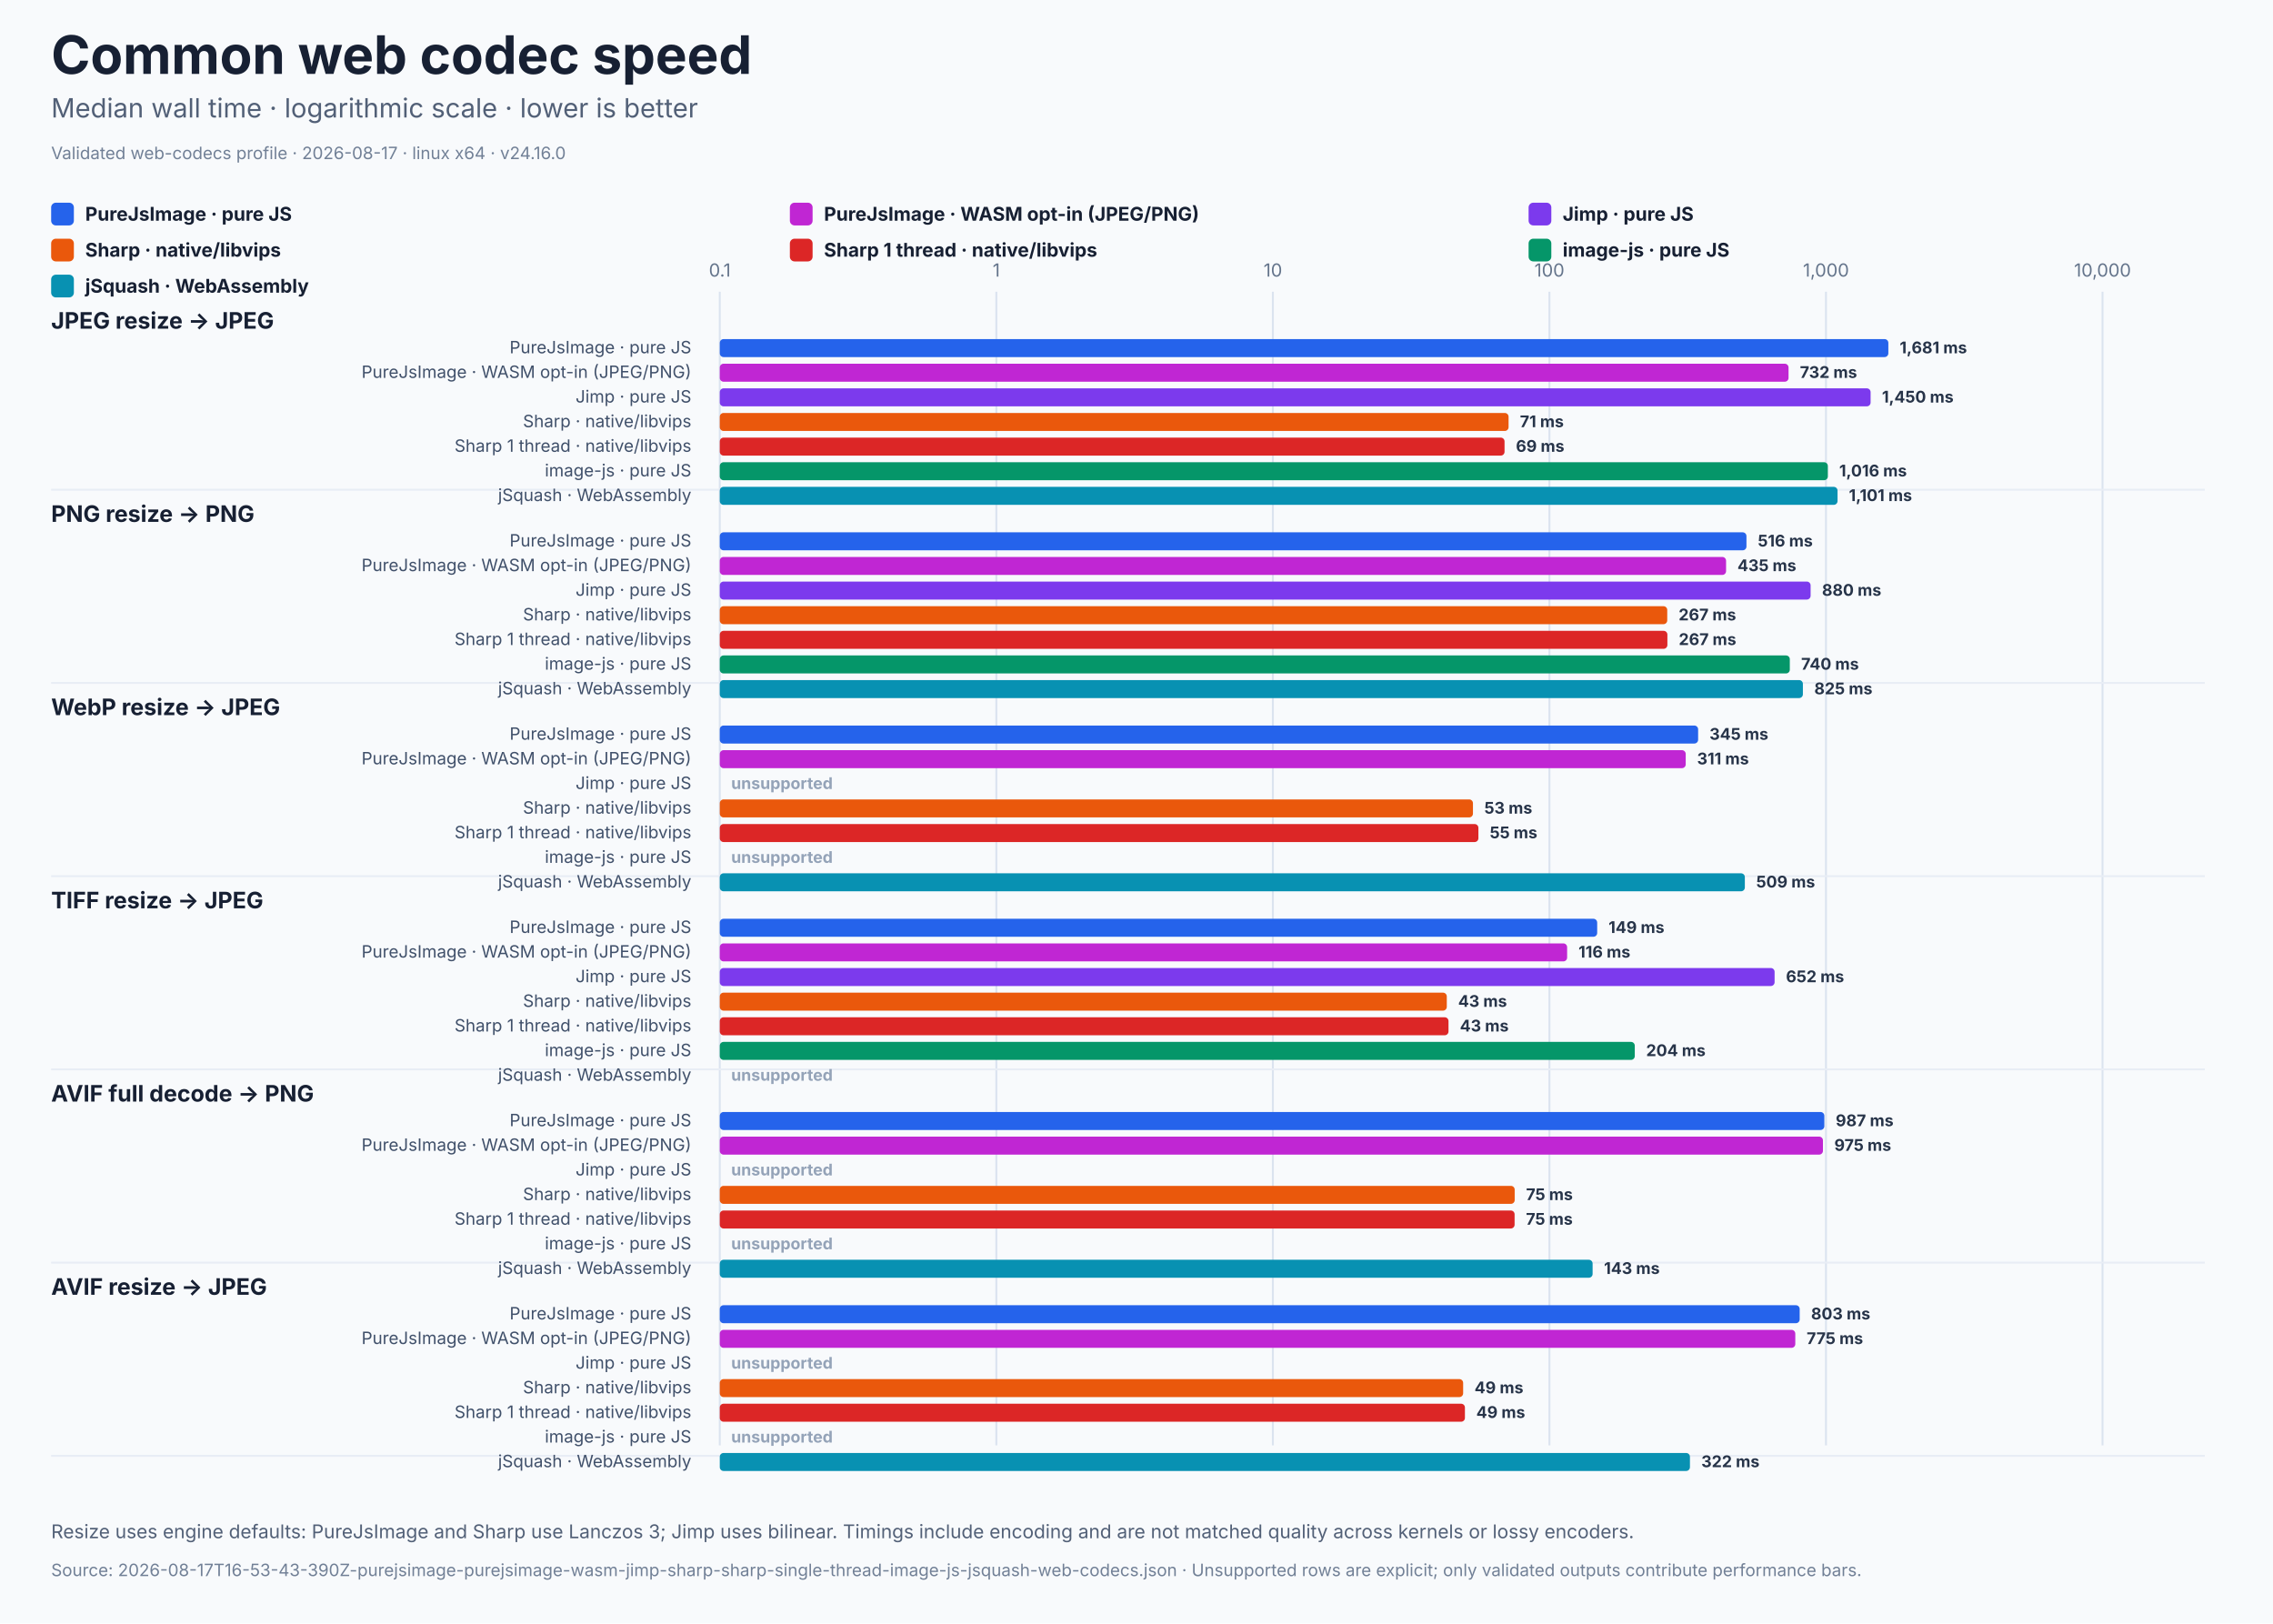
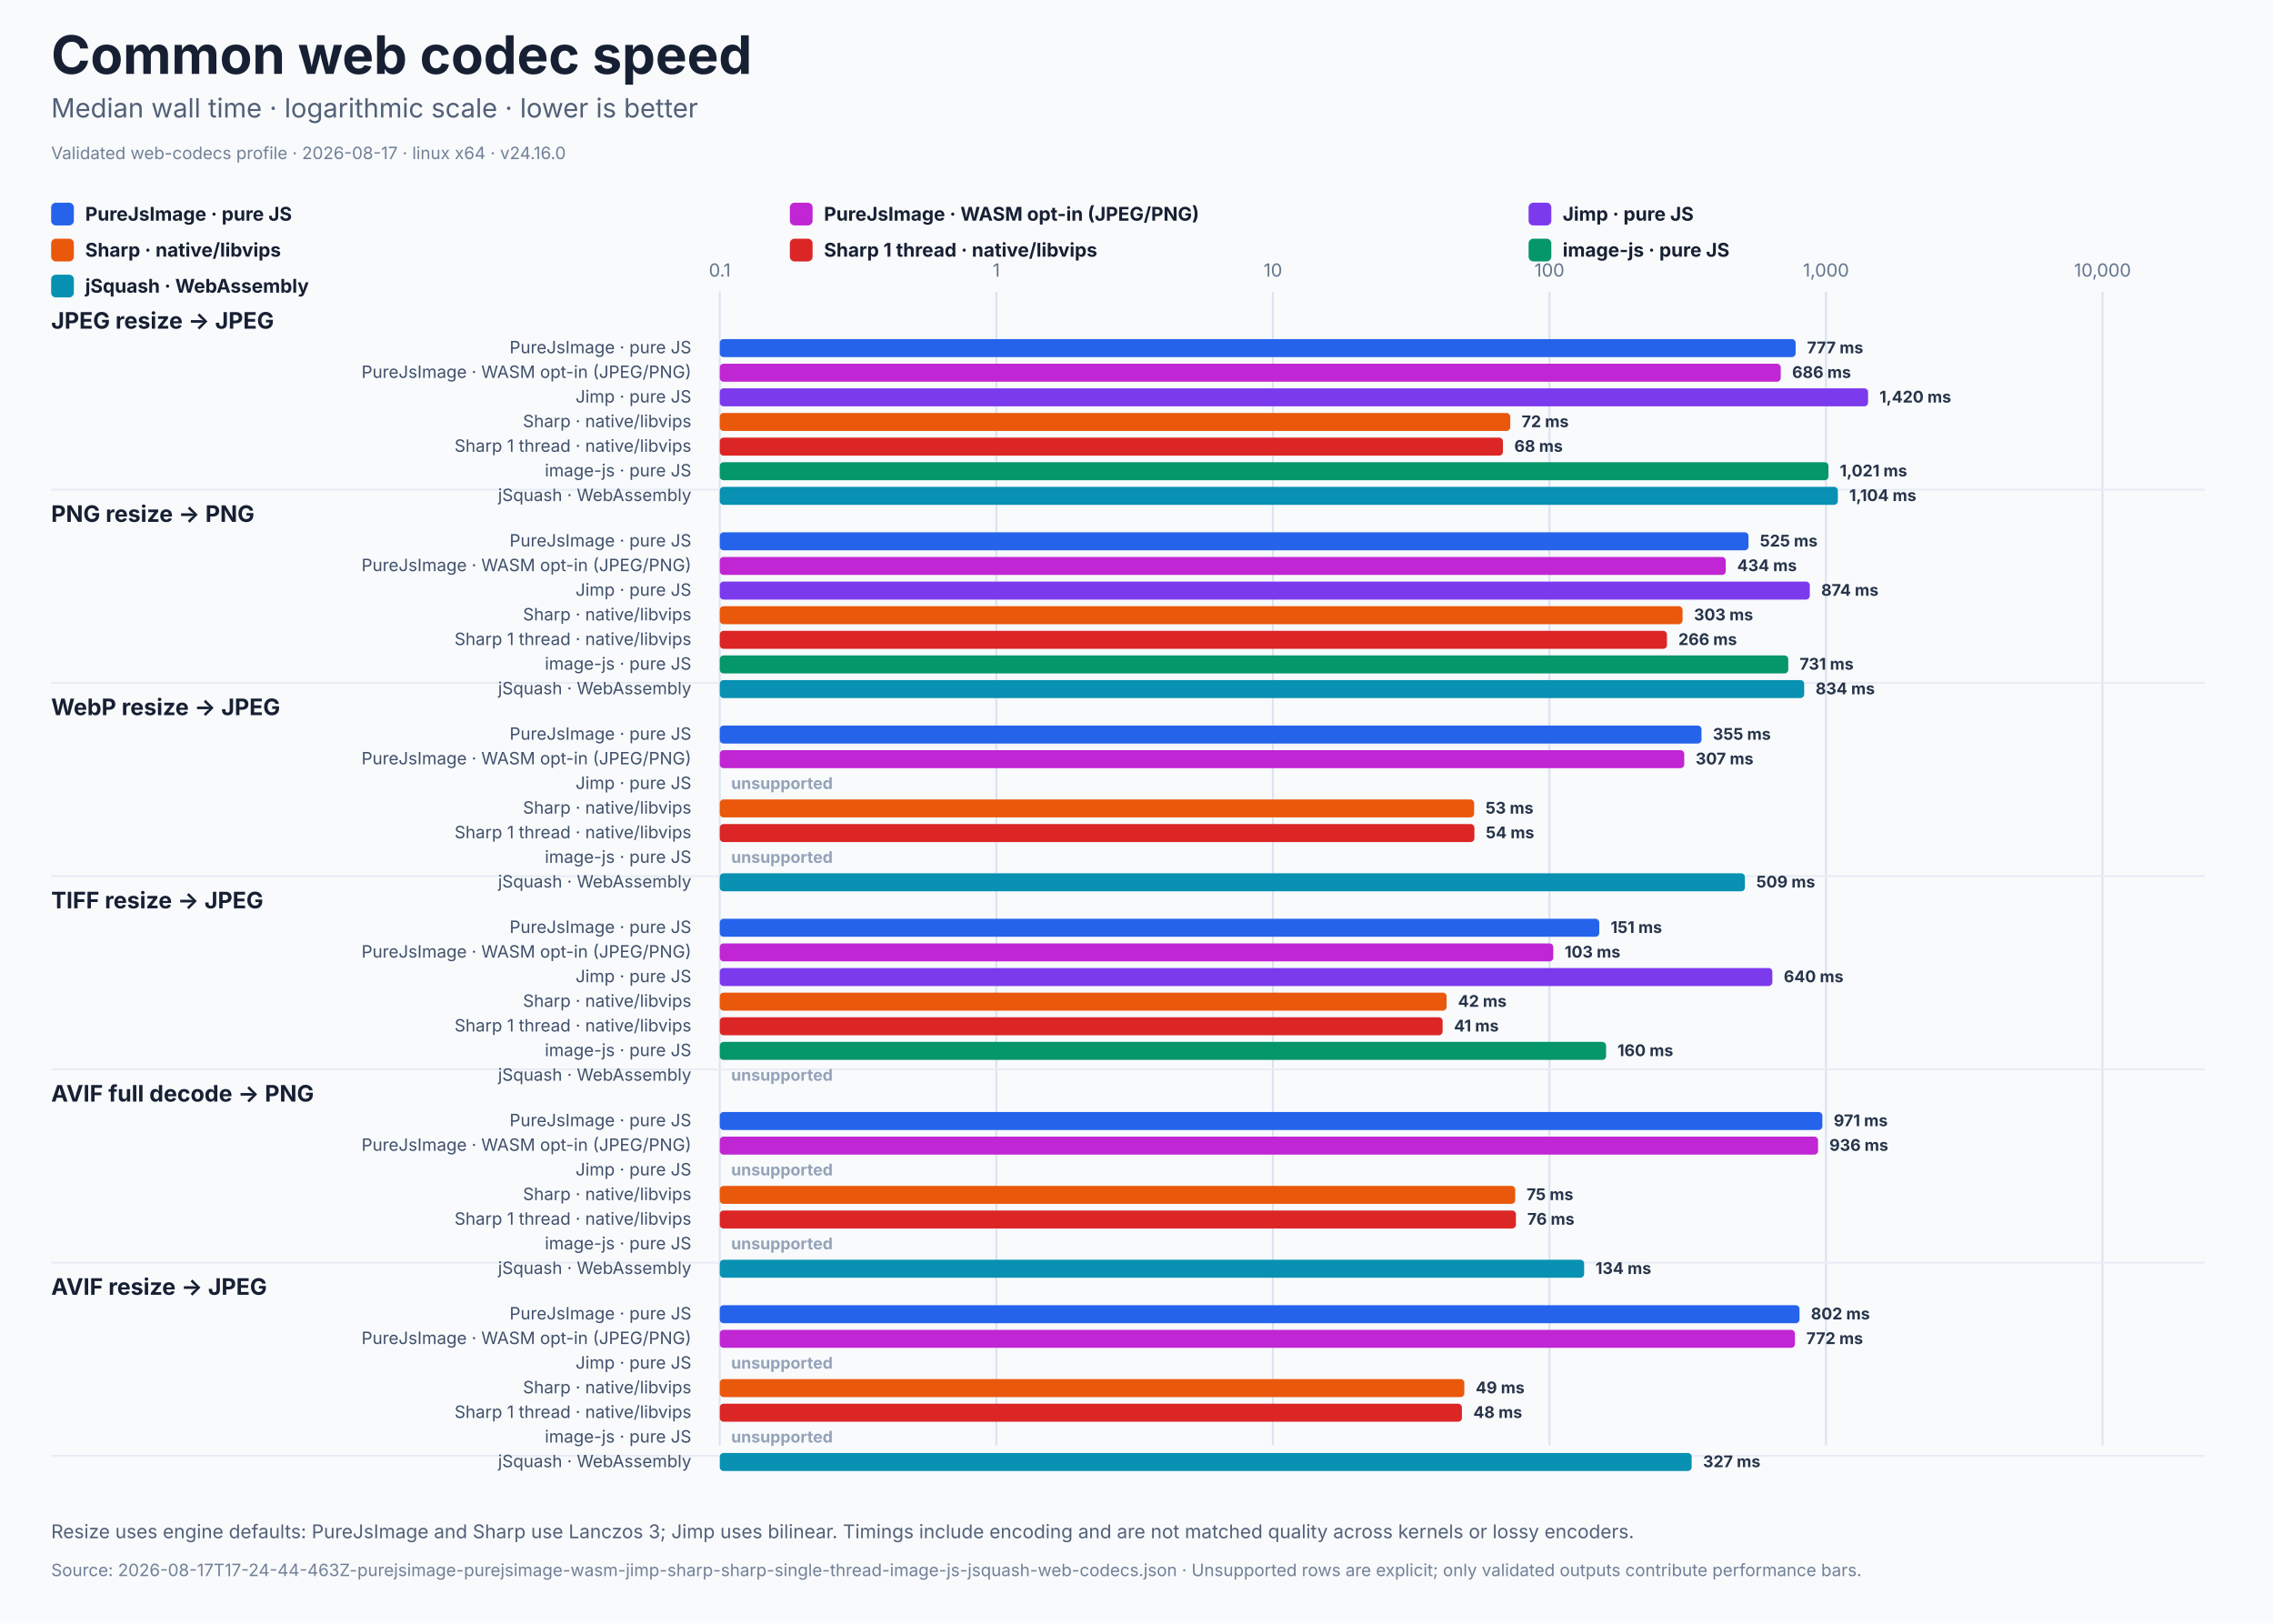
<svg xmlns="http://www.w3.org/2000/svg" width="2400" height="1714" viewBox="0 0 2400 1714" role="img" aria-labelledby="title subtitle">
  <rect width="2400" height="1714" fill="#f8fafc" />
  <style>
      text { font-family: Inter, Arial, sans-serif; fill: #172033; }
      .title { font-size: 56px; font-weight: 750; }
      .subtitle { font-size: 28px; fill: #526077; }
      .legend { font-size: 20px; font-weight: 650; }
      .tick { font-size: 19px; fill: #64748b; }
      .workflow { font-size: 24px; font-weight: 750; }
      .engine { font-size: 18px; fill: #40506a; }
      .value { font-size: 17px; font-weight: 700; fill: #273449; }
      .unsupported { font-size: 17px; font-weight: 700; fill: #94a3b8; }
      .footer { font-size: 20px; fill: #526077; }
      .source { font-size: 18px; fill: #718096; }
    </style>
  <text x="54" y="78" class="title" id="heading">Common web codec speed</text>
  <text x="54" y="124" class="subtitle" id="subtitle">Median wall time · logarithmic scale · lower is better</text>
  <text x="54" y="168" class="source">Validated web-codecs profile · 2026-08-17 · linux x64 · v24.16.0</text>
  <rect x="54" y="214" width="24" height="24" rx="5" fill="#2563eb" />
  <text x="90" y="233" class="legend">PureJsImage · pure JS</text>
  <rect x="834" y="214" width="24" height="24" rx="5" fill="#c026d3" />
  <text x="870" y="233" class="legend">PureJsImage · WASM opt-in (JPEG/PNG)</text>
  <rect x="1614" y="214" width="24" height="24" rx="5" fill="#7c3aed" />
  <text x="1650" y="233" class="legend">Jimp · pure JS</text>
  <rect x="54" y="252" width="24" height="24" rx="5" fill="#ea580c" />
  <text x="90" y="271" class="legend">Sharp · native/libvips</text>
  <rect x="834" y="252" width="24" height="24" rx="5" fill="#dc2626" />
  <text x="870" y="271" class="legend">Sharp 1 thread · native/libvips</text>
  <rect x="1614" y="252" width="24" height="24" rx="5" fill="#059669" />
  <text x="1650" y="271" class="legend">image-js · pure JS</text>
  <rect x="54" y="290" width="24" height="24" rx="5" fill="#0891b2" />
  <text x="90" y="309" class="legend">jSquash · WebAssembly</text>
  <line x1="760" y1="308" x2="760" y2="1526" stroke="#dbe3ef" stroke-width="2" />
  <text x="760" y="292" text-anchor="middle" class="tick">0.1</text>
  <line x1="1052" y1="308" x2="1052" y2="1526" stroke="#dbe3ef" stroke-width="2" />
  <text x="1052" y="292" text-anchor="middle" class="tick">1</text>
  <line x1="1344" y1="308" x2="1344" y2="1526" stroke="#dbe3ef" stroke-width="2" />
  <text x="1344" y="292" text-anchor="middle" class="tick">10</text>
  <line x1="1636" y1="308" x2="1636" y2="1526" stroke="#dbe3ef" stroke-width="2" />
  <text x="1636" y="292" text-anchor="middle" class="tick">100</text>
  <line x1="1928" y1="308" x2="1928" y2="1526" stroke="#dbe3ef" stroke-width="2" />
  <text x="1928" y="292" text-anchor="middle" class="tick">1,000</text>
  <line x1="2220" y1="308" x2="2220" y2="1526" stroke="#dbe3ef" stroke-width="2" />
  <text x="2220" y="292" text-anchor="middle" class="tick">10,000</text>
  <text x="54" y="347" class="workflow">JPEG resize → JPEG</text>
  <line x1="54" y1="517" x2="2328" y2="517" stroke="#e8edf5" stroke-width="2" />
  <text x="730" y="373" text-anchor="end" class="engine">PureJsImage · pure JS</text>
-   <rect x="760" y="358" width="1233.857" height="19" rx="4" fill="#2563eb" />
-   <text x="2005.857" y="373" class="value">1,681 ms</text>
+   <rect x="760" y="358" width="1135.981" height="19" rx="4" fill="#2563eb" />
+   <text x="1907.981" y="373" class="value">777 ms</text>
  <text x="730" y="399" text-anchor="end" class="engine">PureJsImage · WASM opt-in (JPEG/PNG)</text>
-   <rect x="760" y="384" width="1128.473" height="19" rx="4" fill="#c026d3" />
-   <text x="1900.473" y="399" class="value">732 ms</text>
+   <rect x="760" y="384" width="1120.234" height="19" rx="4" fill="#c026d3" />
+   <text x="1892.234" y="399" class="value">686 ms</text>
  <text x="730" y="425" text-anchor="end" class="engine">Jimp · pure JS</text>
-   <rect x="760" y="410" width="1215.124" height="19" rx="4" fill="#7c3aed" />
-   <text x="1987.124" y="425" class="value">1,450 ms</text>
+   <rect x="760" y="410" width="1212.452" height="19" rx="4" fill="#7c3aed" />
+   <text x="1984.452" y="425" class="value">1,420 ms</text>
  <text x="730" y="451" text-anchor="end" class="engine">Sharp · native/libvips</text>
-   <rect x="760" y="436" width="832.864" height="19" rx="4" fill="#ea580c" />
-   <text x="1604.864" y="451" class="value">71 ms</text>
+   <rect x="760" y="436" width="834.654" height="19" rx="4" fill="#ea580c" />
+   <text x="1606.654" y="451" class="value">72 ms</text>
  <text x="730" y="477" text-anchor="end" class="engine">Sharp 1 thread · native/libvips</text>
-   <rect x="760" y="462" width="828.613" height="19" rx="4" fill="#dc2626" />
-   <text x="1600.613" y="477" class="value">69 ms</text>
+   <rect x="760" y="462" width="826.911" height="19" rx="4" fill="#dc2626" />
+   <text x="1598.911" y="477" class="value">68 ms</text>
  <text x="730" y="503" text-anchor="end" class="engine">image-js · pure JS</text>
-   <rect x="760" y="488" width="1169.977" height="19" rx="4" fill="#059669" />
-   <text x="1941.977" y="503" class="value">1,016 ms</text>
+   <rect x="760" y="488" width="1170.626" height="19" rx="4" fill="#059669" />
+   <text x="1942.626" y="503" class="value">1,021 ms</text>
  <text x="730" y="529" text-anchor="end" class="engine">jSquash · WebAssembly</text>
-   <rect x="760" y="514" width="1180.212" height="19" rx="4" fill="#0891b2" />
-   <text x="1952.212" y="529" class="value">1,101 ms</text>
+   <rect x="760" y="514" width="1180.543" height="19" rx="4" fill="#0891b2" />
+   <text x="1952.543" y="529" class="value">1,104 ms</text>
  <text x="54" y="551" class="workflow">PNG resize → PNG</text>
  <line x1="54" y1="721" x2="2328" y2="721" stroke="#e8edf5" stroke-width="2" />
  <text x="730" y="577" text-anchor="end" class="engine">PureJsImage · pure JS</text>
-   <rect x="760" y="562" width="1084.036" height="19" rx="4" fill="#2563eb" />
-   <text x="1856.036" y="577" class="value">516 ms</text>
+   <rect x="760" y="562" width="1086.191" height="19" rx="4" fill="#2563eb" />
+   <text x="1858.191" y="577" class="value">525 ms</text>
  <text x="730" y="603" text-anchor="end" class="engine">PureJsImage · WASM opt-in (JPEG/PNG)</text>
-   <rect x="760" y="588" width="1062.508" height="19" rx="4" fill="#c026d3" />
-   <text x="1834.508" y="603" class="value">435 ms</text>
+   <rect x="760" y="588" width="1062.176" height="19" rx="4" fill="#c026d3" />
+   <text x="1834.176" y="603" class="value">434 ms</text>
  <text x="730" y="629" text-anchor="end" class="engine">Jimp · pure JS</text>
-   <rect x="760" y="614" width="1151.771" height="19" rx="4" fill="#7c3aed" />
-   <text x="1923.771" y="629" class="value">880 ms</text>
+   <rect x="760" y="614" width="1150.93" height="19" rx="4" fill="#7c3aed" />
+   <text x="1922.93" y="629" class="value">874 ms</text>
  <text x="730" y="655" text-anchor="end" class="engine">Sharp · native/libvips</text>
-   <rect x="760" y="640" width="1000.401" height="19" rx="4" fill="#ea580c" />
-   <text x="1772.401" y="655" class="value">267 ms</text>
+   <rect x="760" y="640" width="1016.584" height="19" rx="4" fill="#ea580c" />
+   <text x="1788.584" y="655" class="value">303 ms</text>
  <text x="730" y="681" text-anchor="end" class="engine">Sharp 1 thread · native/libvips</text>
-   <rect x="760" y="666" width="1000.554" height="19" rx="4" fill="#dc2626" />
-   <text x="1772.554" y="681" class="value">267 ms</text>
+   <rect x="760" y="666" width="1000.109" height="19" rx="4" fill="#dc2626" />
+   <text x="1772.109" y="681" class="value">266 ms</text>
  <text x="730" y="707" text-anchor="end" class="engine">image-js · pure JS</text>
-   <rect x="760" y="692" width="1129.814" height="19" rx="4" fill="#059669" />
-   <text x="1901.814" y="707" class="value">740 ms</text>
+   <rect x="760" y="692" width="1128.182" height="19" rx="4" fill="#059669" />
+   <text x="1900.182" y="707" class="value">731 ms</text>
  <text x="730" y="733" text-anchor="end" class="engine">jSquash · WebAssembly</text>
-   <rect x="760" y="718" width="1143.633" height="19" rx="4" fill="#0891b2" />
-   <text x="1915.633" y="733" class="value">825 ms</text>
+   <rect x="760" y="718" width="1144.991" height="19" rx="4" fill="#0891b2" />
+   <text x="1916.991" y="733" class="value">834 ms</text>
  <text x="54" y="755" class="workflow">WebP resize → JPEG</text>
  <line x1="54" y1="925" x2="2328" y2="925" stroke="#e8edf5" stroke-width="2" />
  <text x="730" y="781" text-anchor="end" class="engine">PureJsImage · pure JS</text>
-   <rect x="760" y="766" width="1033.007" height="19" rx="4" fill="#2563eb" />
-   <text x="1805.007" y="781" class="value">345 ms</text>
+   <rect x="760" y="766" width="1036.563" height="19" rx="4" fill="#2563eb" />
+   <text x="1808.563" y="781" class="value">355 ms</text>
  <text x="730" y="807" text-anchor="end" class="engine">PureJsImage · WASM opt-in (JPEG/PNG)</text>
-   <rect x="760" y="792" width="1019.902" height="19" rx="4" fill="#c026d3" />
-   <text x="1791.902" y="807" class="value">311 ms</text>
+   <rect x="760" y="792" width="1018.36" height="19" rx="4" fill="#c026d3" />
+   <text x="1790.36" y="807" class="value">307 ms</text>
  <text x="730" y="833" text-anchor="end" class="engine">Jimp · pure JS</text>
  <text x="772" y="833" class="unsupported">unsupported</text>
  <text x="730" y="859" text-anchor="end" class="engine">Sharp · native/libvips</text>
-   <rect x="760" y="844" width="795.251" height="19" rx="4" fill="#ea580c" />
-   <text x="1567.251" y="859" class="value">53 ms</text>
+   <rect x="760" y="844" width="796.495" height="19" rx="4" fill="#ea580c" />
+   <text x="1568.495" y="859" class="value">53 ms</text>
  <text x="730" y="885" text-anchor="end" class="engine">Sharp 1 thread · native/libvips</text>
-   <rect x="760" y="870" width="801.004" height="19" rx="4" fill="#dc2626" />
-   <text x="1573.004" y="885" class="value">55 ms</text>
+   <rect x="760" y="870" width="796.786" height="19" rx="4" fill="#dc2626" />
+   <text x="1568.786" y="885" class="value">54 ms</text>
  <text x="730" y="911" text-anchor="end" class="engine">image-js · pure JS</text>
  <text x="772" y="911" class="unsupported">unsupported</text>
  <text x="730" y="937" text-anchor="end" class="engine">jSquash · WebAssembly</text>
-   <rect x="760" y="922" width="1082.332" height="19" rx="4" fill="#0891b2" />
-   <text x="1854.332" y="937" class="value">509 ms</text>
+   <rect x="760" y="922" width="1082.42" height="19" rx="4" fill="#0891b2" />
+   <text x="1854.42" y="937" class="value">509 ms</text>
  <text x="54" y="959" class="workflow">TIFF resize → JPEG</text>
  <line x1="54" y1="1129" x2="2328" y2="1129" stroke="#e8edf5" stroke-width="2" />
  <text x="730" y="985" text-anchor="end" class="engine">PureJsImage · pure JS</text>
-   <rect x="760" y="970" width="926.425" height="19" rx="4" fill="#2563eb" />
-   <text x="1698.425" y="985" class="value">149 ms</text>
+   <rect x="760" y="970" width="928.617" height="19" rx="4" fill="#2563eb" />
+   <text x="1700.617" y="985" class="value">151 ms</text>
  <text x="730" y="1011" text-anchor="end" class="engine">PureJsImage · WASM opt-in (JPEG/PNG)</text>
-   <rect x="760" y="996" width="894.683" height="19" rx="4" fill="#c026d3" />
-   <text x="1666.683" y="1011" class="value">116 ms</text>
+   <rect x="760" y="996" width="880.065" height="19" rx="4" fill="#c026d3" />
+   <text x="1652.065" y="1011" class="value">103 ms</text>
  <text x="730" y="1037" text-anchor="end" class="engine">Jimp · pure JS</text>
-   <rect x="760" y="1022" width="1113.754" height="19" rx="4" fill="#7c3aed" />
-   <text x="1885.754" y="1037" class="value">652 ms</text>
+   <rect x="760" y="1022" width="1111.41" height="19" rx="4" fill="#7c3aed" />
+   <text x="1883.41" y="1037" class="value">640 ms</text>
  <text x="730" y="1063" text-anchor="end" class="engine">Sharp · native/libvips</text>
-   <rect x="760" y="1048" width="767.626" height="19" rx="4" fill="#ea580c" />
-   <text x="1539.626" y="1063" class="value">43 ms</text>
+   <rect x="760" y="1048" width="767.478" height="19" rx="4" fill="#ea580c" />
+   <text x="1539.478" y="1063" class="value">42 ms</text>
  <text x="730" y="1089" text-anchor="end" class="engine">Sharp 1 thread · native/libvips</text>
-   <rect x="760" y="1074" width="769.434" height="19" rx="4" fill="#dc2626" />
-   <text x="1541.434" y="1089" class="value">43 ms</text>
+   <rect x="760" y="1074" width="763.23" height="19" rx="4" fill="#dc2626" />
+   <text x="1535.23" y="1089" class="value">41 ms</text>
  <text x="730" y="1115" text-anchor="end" class="engine">image-js · pure JS</text>
-   <rect x="760" y="1100" width="966.122" height="19" rx="4" fill="#059669" />
-   <text x="1738.122" y="1115" class="value">204 ms</text>
+   <rect x="760" y="1100" width="935.81" height="19" rx="4" fill="#059669" />
+   <text x="1707.81" y="1115" class="value">160 ms</text>
  <text x="730" y="1141" text-anchor="end" class="engine">jSquash · WebAssembly</text>
  <text x="772" y="1141" class="unsupported">unsupported</text>
  <text x="54" y="1163" class="workflow">AVIF full decode → PNG</text>
  <line x1="54" y1="1333" x2="2328" y2="1333" stroke="#e8edf5" stroke-width="2" />
  <text x="730" y="1189" text-anchor="end" class="engine">PureJsImage · pure JS</text>
-   <rect x="760" y="1174" width="1166.278" height="19" rx="4" fill="#2563eb" />
-   <text x="1938.278" y="1189" class="value">987 ms</text>
+   <rect x="760" y="1174" width="1164.207" height="19" rx="4" fill="#2563eb" />
+   <text x="1936.207" y="1189" class="value">971 ms</text>
  <text x="730" y="1215" text-anchor="end" class="engine">PureJsImage · WASM opt-in (JPEG/PNG)</text>
-   <rect x="760" y="1200" width="1164.811" height="19" rx="4" fill="#c026d3" />
-   <text x="1936.811" y="1215" class="value">975 ms</text>
+   <rect x="760" y="1200" width="1159.625" height="19" rx="4" fill="#c026d3" />
+   <text x="1931.625" y="1215" class="value">936 ms</text>
  <text x="730" y="1241" text-anchor="end" class="engine">Jimp · pure JS</text>
  <text x="772" y="1241" class="unsupported">unsupported</text>
  <text x="730" y="1267" text-anchor="end" class="engine">Sharp · native/libvips</text>
-   <rect x="760" y="1252" width="839.327" height="19" rx="4" fill="#ea580c" />
-   <text x="1611.327" y="1267" class="value">75 ms</text>
+   <rect x="760" y="1252" width="839.873" height="19" rx="4" fill="#ea580c" />
+   <text x="1611.873" y="1267" class="value">75 ms</text>
  <text x="730" y="1293" text-anchor="end" class="engine">Sharp 1 thread · native/libvips</text>
-   <rect x="760" y="1278" width="839.226" height="19" rx="4" fill="#dc2626" />
-   <text x="1611.226" y="1293" class="value">75 ms</text>
+   <rect x="760" y="1278" width="840.633" height="19" rx="4" fill="#dc2626" />
+   <text x="1612.633" y="1293" class="value">76 ms</text>
  <text x="730" y="1319" text-anchor="end" class="engine">image-js · pure JS</text>
  <text x="772" y="1319" class="unsupported">unsupported</text>
  <text x="730" y="1345" text-anchor="end" class="engine">jSquash · WebAssembly</text>
-   <rect x="760" y="1330" width="921.596" height="19" rx="4" fill="#0891b2" />
-   <text x="1693.596" y="1345" class="value">143 ms</text>
+   <rect x="760" y="1330" width="912.642" height="19" rx="4" fill="#0891b2" />
+   <text x="1684.642" y="1345" class="value">134 ms</text>
  <text x="54" y="1367" class="workflow">AVIF resize → JPEG</text>
  <line x1="54" y1="1537" x2="2328" y2="1537" stroke="#e8edf5" stroke-width="2" />
  <text x="730" y="1393" text-anchor="end" class="engine">PureJsImage · pure JS</text>
-   <rect x="760" y="1378" width="1140.238" height="19" rx="4" fill="#2563eb" />
-   <text x="1912.238" y="1393" class="value">803 ms</text>
+   <rect x="760" y="1378" width="1140.06" height="19" rx="4" fill="#2563eb" />
+   <text x="1912.06" y="1393" class="value">802 ms</text>
  <text x="730" y="1419" text-anchor="end" class="engine">PureJsImage · WASM opt-in (JPEG/PNG)</text>
-   <rect x="760" y="1404" width="1135.601" height="19" rx="4" fill="#c026d3" />
-   <text x="1907.601" y="1419" class="value">775 ms</text>
+   <rect x="760" y="1404" width="1135.224" height="19" rx="4" fill="#c026d3" />
+   <text x="1907.224" y="1419" class="value">772 ms</text>
  <text x="730" y="1445" text-anchor="end" class="engine">Jimp · pure JS</text>
  <text x="772" y="1445" class="unsupported">unsupported</text>
  <text x="730" y="1471" text-anchor="end" class="engine">Sharp · native/libvips</text>
-   <rect x="760" y="1456" width="784.894" height="19" rx="4" fill="#ea580c" />
-   <text x="1556.894" y="1471" class="value">49 ms</text>
+   <rect x="760" y="1456" width="786.135" height="19" rx="4" fill="#ea580c" />
+   <text x="1558.135" y="1471" class="value">49 ms</text>
  <text x="730" y="1497" text-anchor="end" class="engine">Sharp 1 thread · native/libvips</text>
-   <rect x="760" y="1482" width="786.766" height="19" rx="4" fill="#dc2626" />
-   <text x="1558.766" y="1497" class="value">49 ms</text>
+   <rect x="760" y="1482" width="783.615" height="19" rx="4" fill="#dc2626" />
+   <text x="1555.615" y="1497" class="value">48 ms</text>
  <text x="730" y="1523" text-anchor="end" class="engine">image-js · pure JS</text>
  <text x="772" y="1523" class="unsupported">unsupported</text>
  <text x="730" y="1549" text-anchor="end" class="engine">jSquash · WebAssembly</text>
-   <rect x="760" y="1534" width="1024.367" height="19" rx="4" fill="#0891b2" />
-   <text x="1796.367" y="1549" class="value">322 ms</text>
+   <rect x="760" y="1534" width="1026.163" height="19" rx="4" fill="#0891b2" />
+   <text x="1798.163" y="1549" class="value">327 ms</text>
  <text x="54" y="1624" class="footer">Resize uses engine defaults: PureJsImage and Sharp use Lanczos 3; Jimp uses bilinear. Timings include encoding and are not matched quality across kernels or lossy encoders.</text>
-   <text x="54" y="1664" class="source">Source: 2026-08-17T16-53-43-390Z-purejsimage-purejsimage-wasm-jimp-sharp-sharp-single-thread-image-js-jsquash-web-codecs.json · Unsupported rows are explicit; only validated outputs contribute performance bars.</text>
+   <text x="54" y="1664" class="source">Source: 2026-08-17T17-24-44-463Z-purejsimage-purejsimage-wasm-jimp-sharp-sharp-single-thread-image-js-jsquash-web-codecs.json · Unsupported rows are explicit; only validated outputs contribute performance bars.</text>
</svg>
